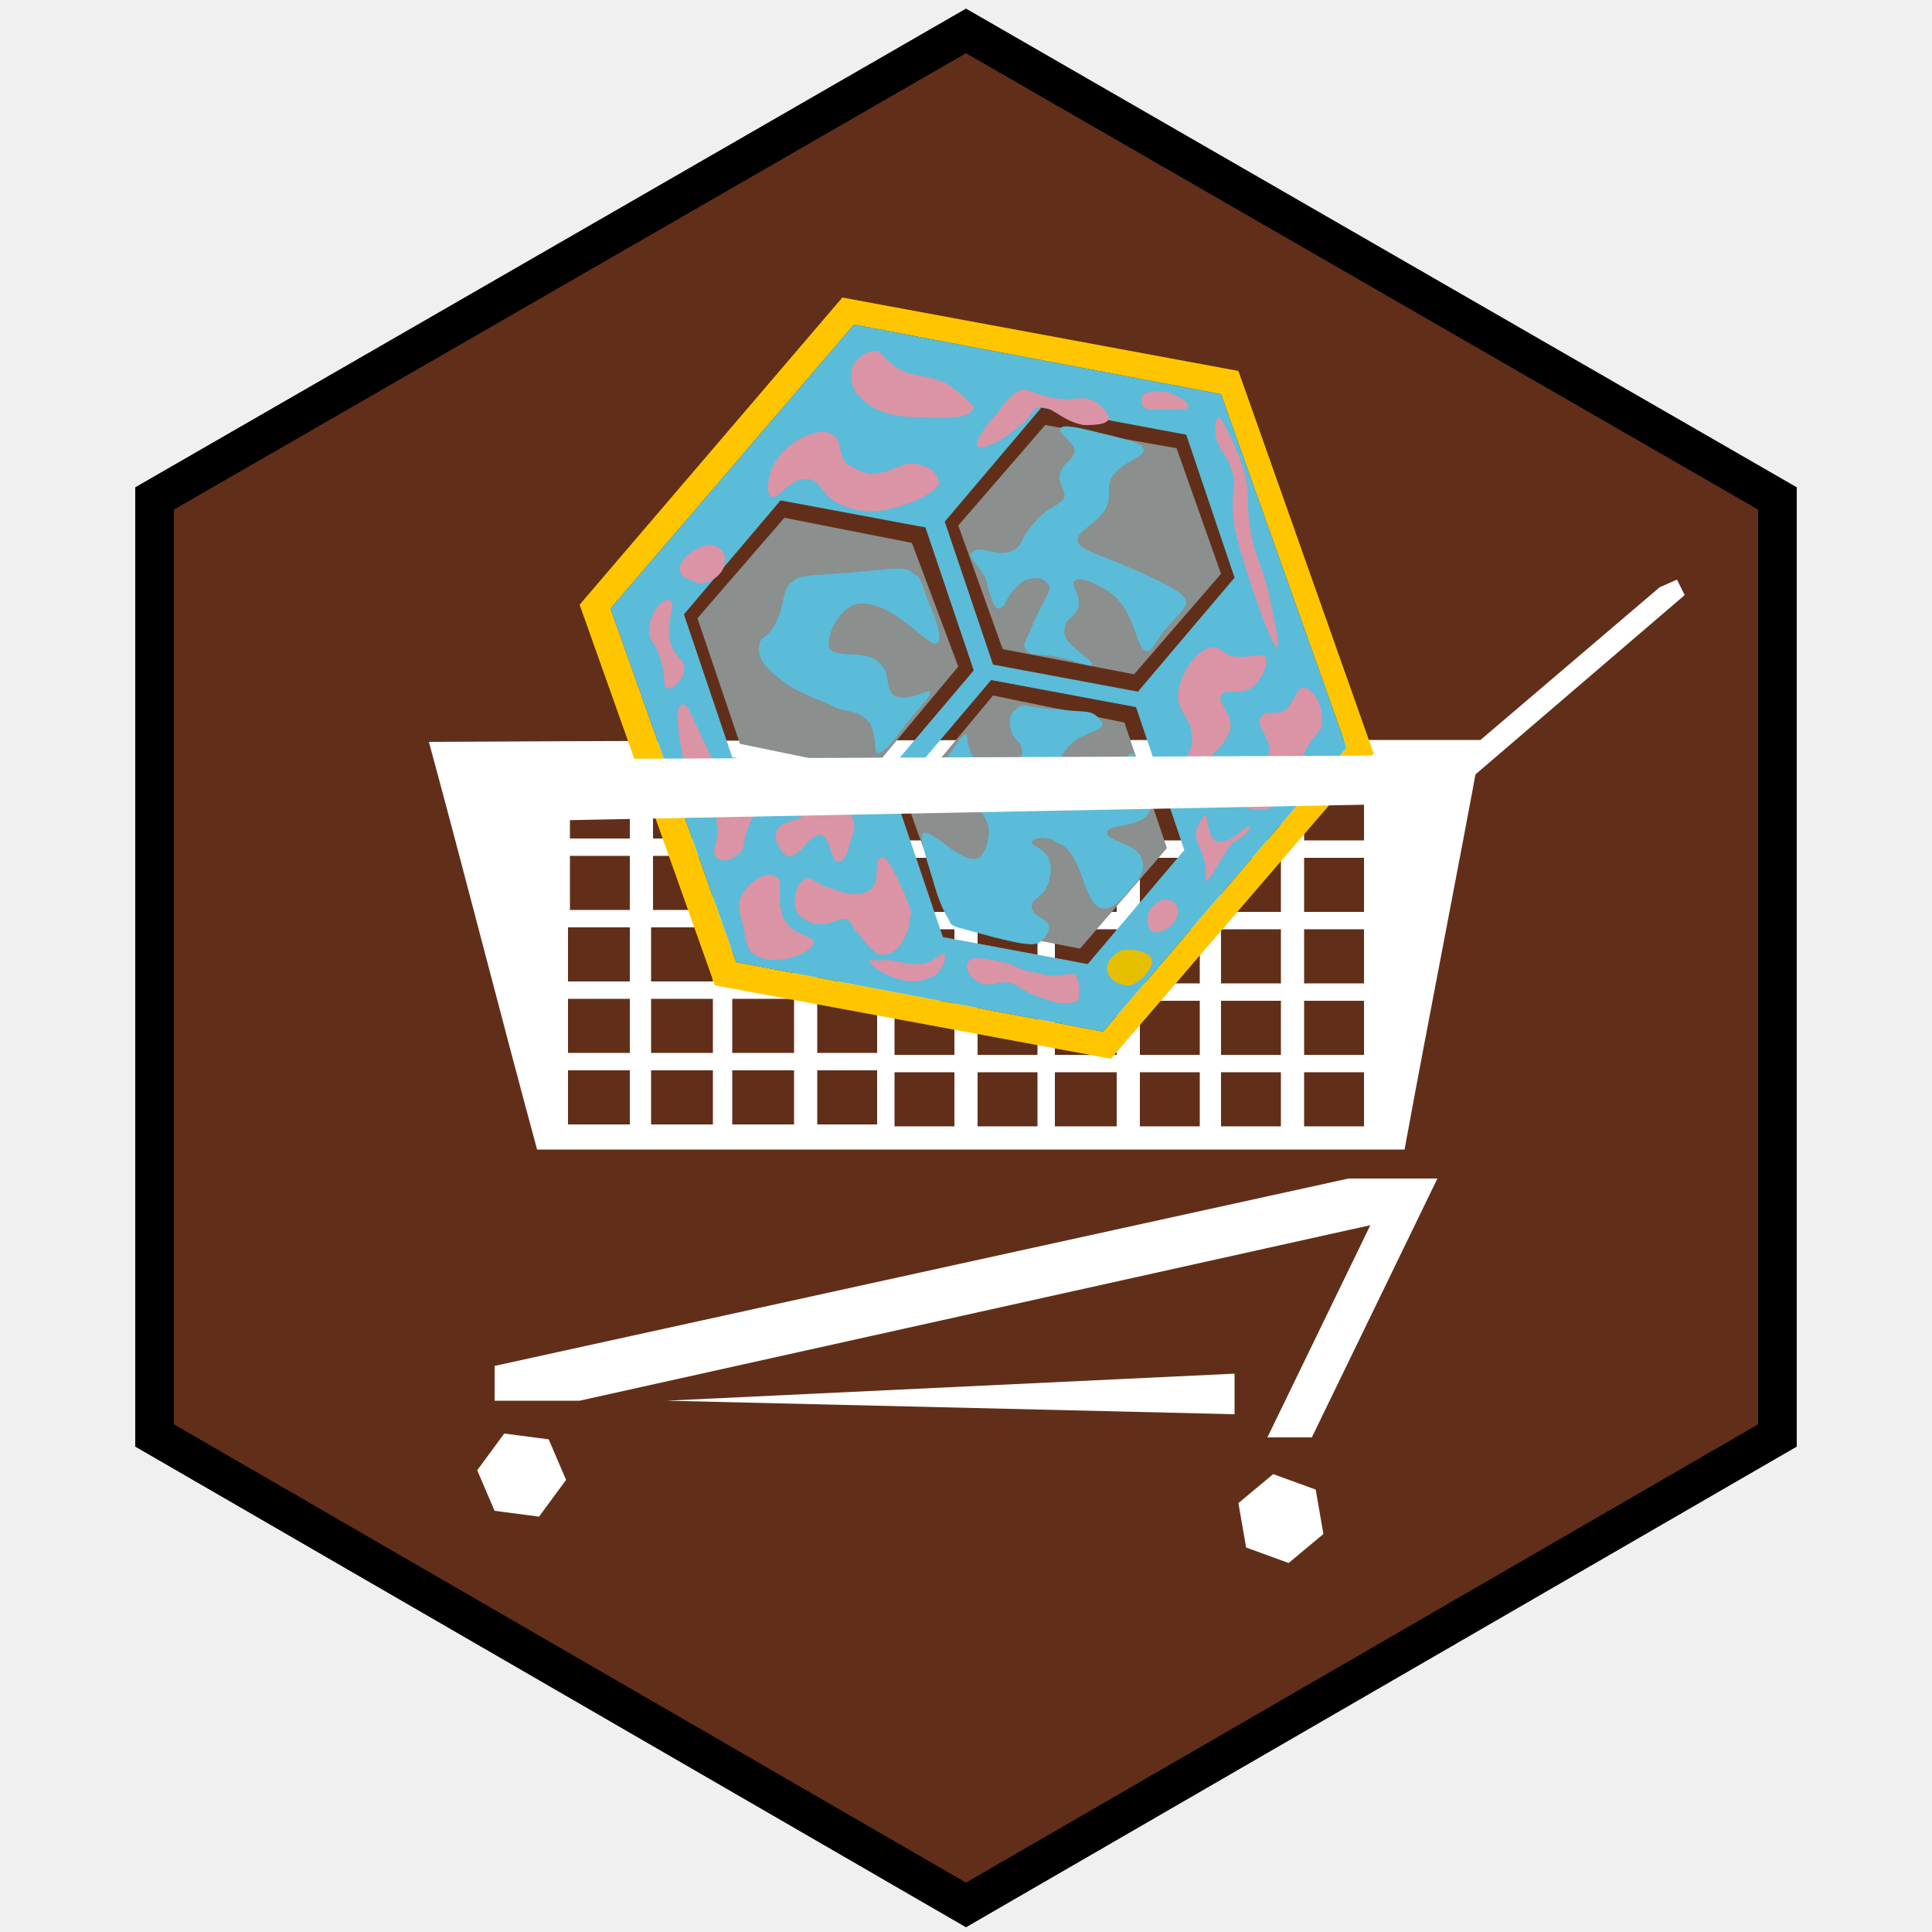
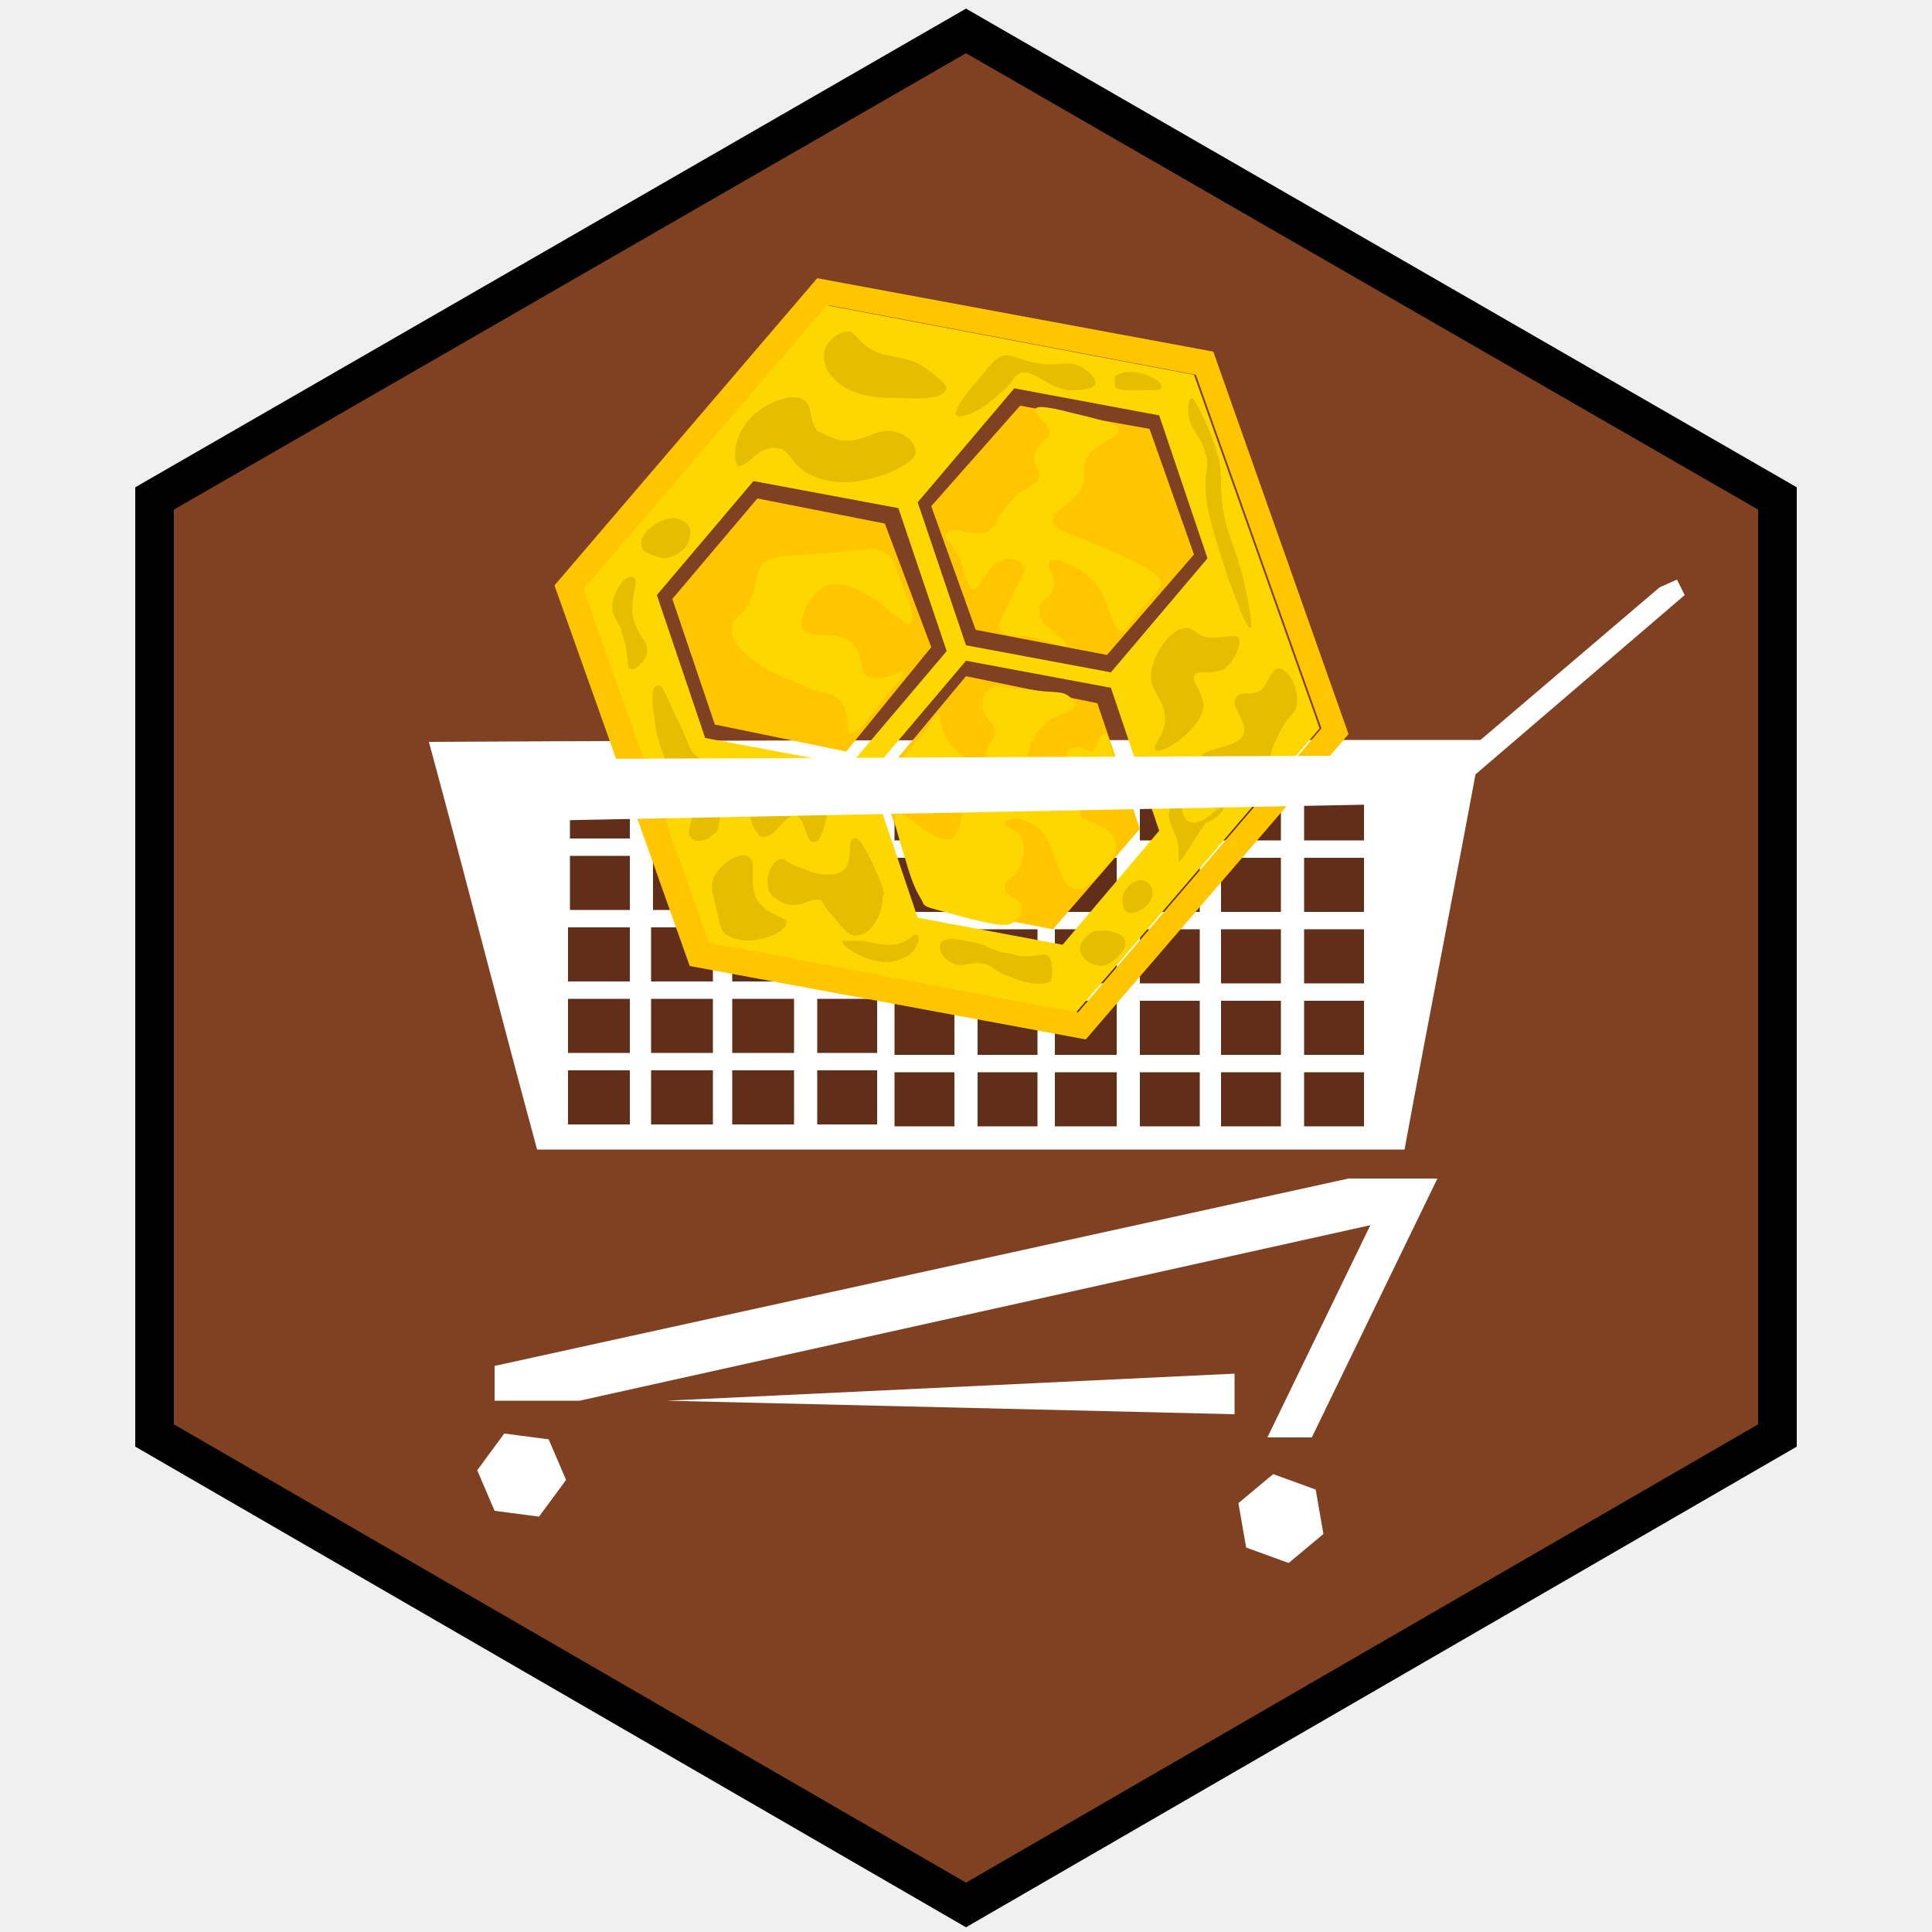
<svg xmlns="http://www.w3.org/2000/svg" version="1.1" id="Ebene_1" x="0px" y="0px" viewBox="0 0 100 100" style="enable-background:new 0 0 100 100;" xml:space="preserve">
  <style type="text/css">
- 	.st0{fill:#612F19;stroke:#000000;stroke-width:2;stroke-miterlimit:10;}
+ 	.st0{fill:#804122;stroke:#000000;stroke-width:2;stroke-miterlimit:10;}
	.st1{fill:#FFFFFF;}
	.st2{fill:#612F19;}
	.st3{fill:#FFC600;}
- 	.st4{fill:#5ABCD8;}
- 	.st5{fill:#DB93A6;}
- 	.st6{fill:#E6BE00;}
- 	.st7{fill:#8B8F8E;}
+ 	.st4{fill:#FFD700;}
+ 	.st5{fill:#E6BE00;}
</style>
  <g id="Ebene_2_00000093860788734264317370000010671531211922489223_">
</g>
  <g id="Ebene_1_00000017510764199299988230000010460311392665681541_">
    <polygon class="st0" points="8,25.8 50,1.6 92,25.8 92,74.3 50,98.6 8,74.3  " />
  </g>
  <path class="st1" d="M22.2,38.4c1.9,7,3.7,14.1,5.6,21.1c15,0,29.9,0,44.9,0c1.3-7.1,2.7-14.1,4-21.2C58.5,38.3,40.3,38.3,22.2,38.4  z" />
  <polyline class="st2" points="29.5,40.6 29.5,43.4 32.6,43.4 32.6,40.6 " />
  <polyline class="st2" points="33.8,40.6 33.8,43.4 36.9,43.4 36.9,40.6 " />
  <polyline class="st2" points="29.5,44.3 29.5,47.1 32.6,47.1 32.6,44.3 " />
  <polyline class="st2" points="33.8,44.3 33.8,47.1 36.9,47.1 36.9,44.3 " />
  <polyline class="st2" points="29.4,48 29.4,50.8 32.6,50.8 32.6,48 " />
  <polyline class="st2" points="33.7,48 33.7,50.8 36.9,50.8 36.9,48 " />
  <polyline class="st2" points="29.4,51.7 29.4,54.5 32.6,54.5 32.6,51.7 " />
  <polyline class="st2" points="33.7,51.7 33.7,54.5 36.9,54.5 36.9,51.7 " />
  <polyline class="st2" points="29.4,55.4 29.4,58.2 32.6,58.2 32.6,55.4 " />
  <polyline class="st2" points="33.7,55.4 33.7,58.2 36.9,58.2 36.9,55.4 " />
  <polyline class="st2" points="38,40.6 38,43.4 41.1,43.4 41.1,40.6 " />
  <polyline class="st2" points="42.3,40.6 42.3,43.4 45.4,43.4 45.4,40.6 " />
  <polyline class="st2" points="38,44.3 38,47.1 41.1,47.1 41.1,44.3 " />
  <polyline class="st2" points="42.3,44.3 42.3,47.1 45.4,47.1 45.4,44.3 " />
  <polyline class="st2" points="37.9,48 37.9,50.8 41.1,50.8 41.1,48 " />
  <polyline class="st2" points="42.3,48 42.3,50.8 45.4,50.8 45.4,48 " />
  <polyline class="st2" points="37.9,51.7 37.9,54.5 41.1,54.5 41.1,51.7 " />
  <polyline class="st2" points="42.3,51.7 42.3,54.5 45.4,54.5 45.4,51.7 " />
  <polyline class="st2" points="37.9,55.4 37.9,58.2 41.1,58.2 41.1,55.4 " />
  <polyline class="st2" points="42.3,55.4 42.3,58.2 45.4,58.2 45.4,55.4 " />
  <polyline class="st2" points="46.3,40.7 46.3,43.5 49.4,43.5 49.4,40.7 " />
  <polyline class="st2" points="50.6,40.7 50.6,43.5 53.7,43.5 53.7,40.7 " />
  <polyline class="st2" points="46.3,44.4 46.3,47.2 49.4,47.2 49.4,44.4 " />
  <polyline class="st2" points="50.6,44.4 50.6,47.2 53.7,47.2 53.7,44.4 " />
  <polyline class="st2" points="46.3,48.1 46.3,50.9 49.4,50.9 49.4,48.1 " />
  <polyline class="st2" points="50.6,48.1 50.6,50.9 53.7,50.9 53.7,48.1 " />
  <polyline class="st2" points="46.3,51.8 46.3,54.6 49.4,54.6 49.4,51.8 " />
  <polyline class="st2" points="50.6,51.8 50.6,54.6 53.7,54.6 53.7,51.8 " />
  <polyline class="st2" points="46.3,55.5 46.3,58.3 49.4,58.3 49.4,55.5 " />
  <polyline class="st2" points="50.6,55.5 50.6,58.3 53.7,58.3 53.7,55.5 " />
  <polyline class="st2" points="54.7,40.7 54.7,43.5 57.8,43.5 57.8,40.7 " />
  <polyline class="st2" points="59,40.7 59,43.5 62.1,43.5 62.1,40.7 " />
  <polyline class="st2" points="54.7,44.4 54.7,47.2 57.8,47.2 57.8,44.4 " />
  <polyline class="st2" points="59,44.4 59,47.2 62.1,47.2 62.1,44.4 " />
  <polyline class="st2" points="54.6,48.1 54.6,50.9 57.8,50.9 57.8,48.1 " />
  <polyline class="st2" points="59,48.1 59,50.9 62.1,50.9 62.1,48.1 " />
  <polyline class="st2" points="54.6,51.8 54.6,54.6 57.8,54.6 57.8,51.8 " />
  <polyline class="st2" points="59,51.8 59,54.6 62.1,54.6 62.1,51.8 " />
  <polyline class="st2" points="54.6,55.5 54.6,58.3 57.8,58.3 57.8,55.5 " />
  <polyline class="st2" points="59,55.5 59,58.3 62.1,58.3 62.1,55.5 " />
  <polyline class="st2" points="63.2,40.7 63.2,43.5 66.3,43.5 66.3,40.7 " />
  <polyline class="st2" points="67.5,40.7 67.5,43.5 70.6,43.5 70.6,40.7 " />
  <polyline class="st2" points="63.2,44.4 63.2,47.2 66.3,47.2 66.3,44.4 " />
  <polyline class="st2" points="67.5,44.4 67.5,47.2 70.6,47.2 70.6,44.4 " />
  <polyline class="st2" points="63.2,48.1 63.2,50.9 66.3,50.9 66.3,48.1 " />
  <polyline class="st2" points="67.5,48.1 67.5,50.9 70.6,50.9 70.6,48.1 " />
  <polyline class="st2" points="63.2,51.8 63.2,54.6 66.3,54.6 66.3,51.8 " />
  <polyline class="st2" points="67.5,51.8 67.5,54.6 70.6,54.6 70.6,51.8 " />
  <polyline class="st2" points="63.2,55.5 63.2,58.3 66.3,58.3 66.3,55.5 " />
  <polyline class="st2" points="67.5,55.5 67.5,58.3 70.6,58.3 70.6,55.5 " />
  <g>
    <g id="Ebene_1_00000140009915772017522300000016664586206789009556_">
-       <path class="st3" d="M71.1,39l-7-19.8l-20.5-3.8L30,31.3L37,51l20.5,3.8L71.1,39z M57.1,53.4l-19-3.6l-6.5-18.3l12.6-14.7l19,3.6    l6.5,18.3L57.1,53.4z" />
-       <path class="st4" d="M44.2,16.8L31.6,31.5l6.5,18.3l19,3.6l12.6-14.7l-6.5-18.3L44.2,16.8z M45.4,40.6l-7.5-1.4l-2.5-7.4l5-5.9    l7.5,1.4l2.5,7.4L45.4,40.6z M61.3,44l-5,5.9l-7.5-1.4l-2.5-7.4l5-5.9l7.5,1.4L61.3,44z M58.9,35.8l-7.5-1.4L48.9,27l5-5.9    l7.5,1.4l2.5,7.4L58.9,35.8z" />
+       <path class="st3" d="M69.8,38l-7-19.8l-20.5-3.8L28.7,30.3l7,19.7l20.5,3.8L69.8,38z M55.8,52.4l-19-3.6l-6.5-18.3l12.6-14.7    l19,3.6l6.5,18.3L55.8,52.4z" />
+       <path class="st4" d="M42.8,15.8L30.2,30.5l6.5,18.3l19,3.6l12.6-14.7l-6.5-18.3L42.8,15.8z M44,39.6l-7.5-1.4L34,30.8l5-5.9    l7.5,1.4l2.5,7.4L44,39.6z M60,43l-5,5.9l-7.5-1.4L45,40.1l5-5.9l7.5,1.4L60,43z M57.5,34.8L50,33.4L47.5,26l5-5.9l7.5,1.4    l2.5,7.4L57.5,34.8z" />
    </g>
-     <path class="st5" d="M48.9,19.8c-1.1-0.5-2-0.2-2.9-1.1c-0.2-0.2-0.4-0.4-0.5-0.5c-0.5-0.2-1.3,0.4-1.4,0.9   c-0.2,0.7,0.2,1.3,0.4,1.4c0.7,0.9,2,1.1,3.2,1.1c0.7,0,2.5,0.2,2.7-0.5C50.3,20.9,49.6,20.2,48.9,19.8z" />
-     <path class="st5" d="M47.7,24.1c-1-0.4-1.5,0.5-2.7,0.4c-0.2,0-0.7-0.2-1.2-0.5c-0.5-0.7-0.2-1.2-0.7-1.5c-0.7-0.5-2.7,0.4-3.2,1.9   c-0.2,0.5-0.2,1.2,0,1.3c0.4,0.2,1-1,1.9-0.9c0.7,0,0.7,0.9,1.7,1.3c1,0.5,2.1,0.4,2.7,0.2c1-0.2,2.4-0.9,2.4-1.3   C48.5,24.2,47.7,24.1,47.7,24.1z" />
-     <path class="st5" d="M65.6,30.4c-0.4-1.4-0.7-1.8-0.9-3.1c-0.2-1.3,0-1.3-0.2-2.5c-0.4-1.6-1.3-3.2-1.4-3.2c-0.2,0-0.2,0.5-0.2,0.9   c0.2,0.9,0.7,1.1,0.9,2c0.2,0.5,0,0.7,0,1.6c0,0.5,0,1.1,0.5,2.7c0.5,1.8,1.6,4.8,1.8,4.7C66.3,33.6,65.9,31.8,65.6,30.4z" />
-     <path class="st5" d="M63.2,36c0.2-0.4,0.9,0,1.6-0.4c0.5-0.4,0.9-1.3,0.7-1.6c-0.2-0.2-0.5,0-1.3,0c-0.9,0-0.9-0.5-1.4-0.5   c-0.7,0-1.6,1.1-1.8,2.2c-0.2,1.1,0.7,1.4,0.7,2.5c0,0.9-0.7,1.4-0.5,1.6c0.2,0.4,2.5-1.1,2.5-2.3C63.6,36.7,63,36.3,63.2,36z" />
-     <path class="st5" d="M67.5,39c0.4-0.9,0.7-0.9,0.9-1.4c0.2-0.9-0.4-2-0.9-2c-0.4,0-0.4,0.5-0.9,1.1c-0.5,0.4-1.1,0-1.3,0.4   c-0.4,0.4,0.5,1.1,0.4,1.8c-0.2,0.9-2.2,0.7-2.3,1.4c-0.2,0.5,0.7,1.6,1.6,1.6c1.1,0.2,1.8-1.1,2-1.3C67.2,40.1,67,39.9,67.5,39z" />
-     <path class="st5" d="M43.8,41.9c0,0-0.2-0.2-0.7-0.4c-1.4-0.5-1.6-0.5-1.8-0.4c-0.4,0.2-0.7,0.5-0.5,0.7c0,0.4,0.7,0.4,0.7,0.5   s-1.1,0.2-1.3,0.7c-0.2,0.4,0.2,1.1,0.5,1.3c0.7,0.2,1.1-1.1,1.8-1.1c0.5,0.2,0.5,1.4,0.9,1.4s0.5-0.7,0.7-1.3   C44.2,43.1,44.4,42.4,43.8,41.9z" />
-     <path class="st5" d="M46.7,46c-0.5-1.1-0.9-1.8-1.1-1.6c-0.4,0,0,1.1-0.5,1.6s-1.6,0.2-2,0c-0.9-0.2-1.1-0.7-1.4-0.5   c-0.5,0.2-0.7,1.1-0.5,1.6s0.9,0.7,0.9,0.7c0.9,0.2,1.3-0.4,1.8-0.2c0.2,0.2,0.2,0.4,0.5,0.7s0.9,1.3,1.4,1.1c0.7,0,1.3-1.1,1.3-2   C47.2,47.3,47.2,47.1,46.7,46z" />
-     <path class="st5" d="M39.5,41.4c0.5-0.7,0.7-0.7,0.7-0.9c-0.2-0.4-1.8,0.5-2.9-0.4c-0.4-0.4-0.2-0.4-1.1-2.2   c-0.5-1.1-0.7-1.6-0.9-1.4c-0.4,0-0.2,1.4,0,2.5c0.2,0.7,0.4,1.4,0.9,2.3c0.5,0.7,0.9,0.7,0.9,1.3c0.2,0.9-0.4,1.4,0,1.8   c0.2,0.2,0.7,0.2,1.1-0.2c0.4-0.2,0.2-0.5,0.5-1.3C38.8,42.6,39,42.1,39.5,41.4z" />
-     <path class="st5" d="M37.1,28.3c-0.7-0.4-2.1,0.7-1.9,1.2c0,0.4,0.5,0.5,1,0.7c0.5,0,1.2-0.4,1.3-1C37.6,28.8,37.5,28.5,37.1,28.3z   " />
-     <path class="st5" d="M34.9,33.7c-0.7-1.2,0.2-2.4-0.2-2.6c-0.2-0.2-0.7,0.2-0.9,0.7c-0.2,0.4-0.2,0.7-0.2,0.9   c0,0.5,0.4,0.7,0.5,1.2c0.4,1,0.2,1.7,0.4,1.7c0.2,0.2,0.9-0.4,0.9-0.9C35.5,34.3,35.3,34.3,34.9,33.7z" />
-     <path class="st5" d="M55.7,50.5c-0.2-0.2-0.5,0-1.3,0c-0.4,0-0.7-0.2-1.1-0.2c-0.7-0.2-0.9-0.4-1.4-0.5s-1.6-0.4-1.8,0   s0.2,0.9,0.7,1.1c0.5,0.2,0.9-0.2,1.6,0c0.5,0.2,0.5,0.4,1.4,0.7c0.4,0.2,1.4,0.5,2,0.2C55.9,51.4,55.9,50.9,55.7,50.5z" />
-     <path class="st5" d="M60.5,46.6c-0.4-0.2-1.1,0.4-1.1,0.9c0,0.2,0,0.5,0.2,0.7c0.4,0.2,1.1-0.2,1.3-0.7   C61.1,47.1,60.9,46.6,60.5,46.6z" />
-     <path class="st6" d="M59.6,49.6c-0.2-0.4-1.1-0.5-1.6-0.4c0,0-0.7,0.4-0.7,0.9s0.5,0.9,1.1,0.9C58.9,51,59.8,50.1,59.6,49.6z" />
-     <path class="st5" d="M64.7,42.8c-0.2-0.2-1.1,1.1-1.8,0.7c-0.4-0.2-0.4-1.3-0.5-1.3s-0.4,0.4-0.5,0.9c0,0.7,0.4,0.9,0.5,1.8   c0,0.5,0,0.7,0,0.7c0.2,0,0.5-0.7,1.4-2C64.5,43.3,64.8,42.8,64.7,42.8z" />
-     <path class="st5" d="M56.7,20.8c-0.7-0.4-1,0-2.2-0.2c-1-0.2-1.2-0.5-1.7-0.4c-0.4,0.2-0.7,0.5-1.2,1.2c-0.5,0.5-1.2,1.5-1,1.7   s1.2-0.2,2.1-1c0.7-0.5,0.7-0.9,1-1c0.7-0.2,1.2,0.7,2.4,0.9c0.5,0,1.3,0,1.3-0.4C57.3,21.3,57,21,56.7,20.8z" />
-     <path class="st5" d="M60.4,20.3c0,0-0.9-0.2-1.3,0.2c0,0.2,0,0.4,0,0.5c0.2,0.2,0.4,0.2,1.1,0.2c1.3,0,1.3,0,1.3-0.2   C61.6,20.9,61.1,20.5,60.4,20.3z" />
-     <path class="st5" d="M40.6,47.6c-0.5-0.9,0-2-0.4-2.2c-0.4-0.4-1.4,0.2-1.8,0.9c-0.2,0.4-0.2,0.7,0,1.4s0.2,1.3,0.5,1.6   c1.1,0.9,3.2,0,3.2-0.5C42.2,48.4,41.1,48.5,40.6,47.6z" />
-     <path class="st5" d="M48.9,49.4c-0.2-0.2-0.5,0.5-1.4,0.5c-0.4,0-0.5,0-1.4-0.2c-0.7,0-1.1,0-1.1,0c-0.2,0.2,1.8,1.6,3.1,0.9   C48.7,50.5,49,49.6,48.9,49.4z" />
-     <polygon class="st7" points="58.7,34.9 63.2,29.7 60.9,23.2 54.1,22 49.6,27.2 51.9,33.6  " />
-     <polygon class="st7" points="45.1,39.9 49.6,34.5 47.2,28.1 40.6,26.8 36.1,32 38.3,38.5  " />
-     <polygon class="st7" points="55.9,49.1 60.4,43.9 58.2,37.4 51.4,36 46.9,41.4 49.2,47.8  " />
-     <path class="st4" d="M50.3,28.6c0.4-0.5,1.4,0.4,2.3-0.2c0.4-0.4,0.2-0.5,0.9-1.3c0.7-0.9,1.4-0.9,1.6-1.4c0-0.5-0.4-0.7-0.2-1.3   c0.2-0.5,0.5-0.5,0.7-0.9c0.2-0.5-0.9-1.1-0.7-1.3c0-0.2,0.5-0.2,2,0.2c2.2,0.5,2.3,0.7,2.3,0.9c0,0.5-1.8,0.7-1.8,2   c0,0.2,0,0.2,0,0.5c-0.2,1.3-1.8,1.6-1.6,2.2c0,0.5,1.3,0.7,3.6,1.8c1.6,0.7,2,1.1,2,1.4c0,0.2-0.2,0.4-1.1,1.4   c-0.7,0.9-0.7,1.1-0.9,1.1c-0.7,0-0.5-2.2-2.2-3.2c-0.7-0.4-1.4-0.7-1.6-0.4c-0.2,0.2,0.4,0.7,0.2,1.4c-0.2,0.5-0.7,0.5-0.7,1.1   c-0.2,0.7,1.6,1.6,1.4,1.8c0,0.2-0.7-0.2-1.8-0.4c-0.9-0.2-1.4,0-1.6-0.4c-0.2-0.2,0-0.5,0.2-0.9c0.7-1.8,1.3-2.2,0.9-2.5   c-0.2-0.4-1.1-0.4-1.6,0.2c-0.4,0.4-0.5,0.7-0.5,0.7c-0.2,0.4-0.4,0.4-0.4,0.4c-0.2,0-0.4-0.4-0.7-1.6   C50.3,28.8,50.1,28.8,50.3,28.6z" />
-     <path class="st4" d="M44.2,31.3c-0.9,0.4-1.4,1.6-1.3,2.2c0.4,0.7,2,0,2.7,0.9c0.5,0.5,0.2,1.3,0.7,1.6c0.7,0.4,1.8-0.4,1.8-0.2   c0.2,0.2-0.5,0.7-1.6,2.2c-0.5,0.7-0.9,1-1.1,1c-0.2-0.2,0-0.9-0.4-1.6c-0.4-0.4-0.5-0.5-1.6-0.7c-0.7-0.4-1.8-0.7-2.7-1.3   c-0.5-0.4-1.6-1.1-1.4-2c0-0.4,0.4-0.4,0.7-0.9c0.7-1.1,0.4-1.8,0.9-2.3c0.4-0.4,0.7-0.4,2.3-0.5c2.9-0.2,3.6-0.5,4.1,0   c0.4,0.2,0.4,0.5,0.7,1.3c0.2,0.5,0.9,2,0.5,2.3S46,30.8,44.2,31.3z" />
-     <path class="st4" d="M52.6,36.7c-0.4,0.2-0.4,0.9-0.2,1.3c0.2,0.4,0.5,0.4,0.5,0.9c0,0.4-0.2,0.4-0.4,0.9s0,0.7-0.2,0.7   c-0.2,0.2-1.3-0.4-1.8-1.1C50,38.7,50.1,38,50,38c-0.2,0-0.4,0.4-0.9,1.1c-0.5,0.5-0.7,0.7-0.9,1.1c-0.2,0.4-0.2,0.9,0,1.3   c0.4,0.4,0.9-0.4,1.6-0.2c0.5,0.2,1.1,0.7,1.3,1.3c0.2,0.5,0,1.4-0.4,1.8c-0.9,0.4-2.3-1.4-2.9-1.3c-0.2,0.2,0,0.9,0.5,2.5   c0.5,1.8,0.9,2,0.9,2.2c0.2,0.2,0.4,0.2,2.2,0.7c1.6,0.4,2.2,0.5,2.5,0.2c0.2-0.2,0.4-0.4,0.4-0.7c0-0.5-0.9-0.5-0.9-1.1   c0-0.4,0.7-0.5,0.9-1.3c0-0.2,0.2-0.5,0-1.1s-0.9-0.7-0.9-0.9s0.7-0.4,1.3,0c1.4,0.5,1.3,3.1,2.3,3.4c0.7,0.2,1.4-0.9,1.6-1.1   c0.4-0.4,0.7-0.9,0.5-1.4c-0.2-0.9-1.8-0.9-1.8-1.4s1.8-0.2,2.2-1.1c0.2-0.2,0-0.7-0.4-1.6C58.7,39,58.7,39,58.6,39   c-0.4,0-0.4,0.9-0.7,0.9s-0.5-0.4-0.9-0.2c-0.4,0-0.4,0.4-0.5,0.7c-0.5,0.5-1.6,0.5-1.8,0.2c-0.4-0.5,0.4-2.2,1.4-2.5   c0.2-0.2,0.7-0.2,0.9-0.5c0.2-0.2-0.2-0.5-0.2-0.5c-0.4-0.4-0.9-0.2-2-0.4C53.3,36.7,53,36.3,52.6,36.7z" />
+     <path class="st5" d="M47.5,18.8c-1.1-0.5-2-0.2-2.9-1.1c-0.2-0.2-0.4-0.4-0.5-0.5c-0.5-0.2-1.3,0.4-1.4,0.9   c-0.2,0.7,0.2,1.3,0.4,1.4c0.7,0.9,2,1.1,3.2,1.1c0.7,0,2.5,0.2,2.7-0.5C49,19.9,48.2,19.2,47.5,18.8z" />
+     <path class="st5" d="M46.5,22.4c-1.1-0.4-1.6,0.5-2.9,0.4c-0.2,0-0.7-0.2-1.3-0.5c-0.5-0.7-0.2-1.3-0.7-1.6c-0.7-0.5-2.9,0.4-3.4,2   c-0.2,0.5-0.2,1.3,0,1.4c0.4,0.2,1.1-1.1,2-0.9c0.7,0,0.7,0.9,1.8,1.4s2.2,0.4,2.9,0.2c1.1-0.2,2.5-0.9,2.5-1.4   C47.3,22.6,46.5,22.4,46.5,22.4z" />
+     <path class="st5" d="M64.2,29.4c-0.4-1.4-0.7-1.8-0.9-3.1c-0.2-1.3,0-1.3-0.2-2.5c-0.4-1.6-1.3-3.2-1.4-3.2c-0.2,0-0.2,0.5-0.2,0.9   c0.2,0.9,0.7,1.1,0.9,2c0.2,0.5,0,0.7,0,1.6c0,0.5,0,1.1,0.5,2.7c0.5,1.8,1.6,4.8,1.8,4.7C64.9,32.6,64.6,30.8,64.2,29.4z" />
+     <path class="st5" d="M61.8,35c0.2-0.4,0.9,0,1.6-0.4c0.5-0.4,0.9-1.3,0.7-1.6c-0.2-0.2-0.5,0-1.3,0c-0.9,0-0.9-0.5-1.4-0.5   c-0.7,0-1.6,1.1-1.8,2.2c-0.2,1.1,0.7,1.4,0.7,2.5c0,0.9-0.7,1.4-0.5,1.6c0.2,0.4,2.5-1.1,2.5-2.3C62.2,35.7,61.7,35.3,61.8,35z" />
+     <path class="st5" d="M66.2,38c0.4-0.9,0.7-0.9,0.9-1.4c0.2-0.9-0.4-2-0.9-2c-0.4,0-0.4,0.5-0.9,1.1c-0.5,0.4-1.1,0-1.3,0.4   c-0.4,0.4,0.5,1.1,0.4,1.8c-0.2,0.9-2.2,0.7-2.3,1.4c-0.2,0.5,0.7,1.6,1.6,1.6c1.1,0.2,1.8-1.1,2-1.3C65.8,39.1,65.7,38.9,66.2,38z   " />
+     <path class="st5" d="M42.5,40.9c0,0-0.2-0.2-0.7-0.4C40.3,40,40.2,40,40,40.1c-0.4,0.2-0.7,0.5-0.5,0.7c0,0.4,0.7,0.4,0.7,0.5   s-1.1,0.2-1.3,0.7c-0.2,0.4,0.2,1.1,0.5,1.3c0.7,0.2,1.1-1.1,1.8-1.1c0.5,0.2,0.5,1.4,0.9,1.4s0.5-0.7,0.7-1.3   C42.8,42.1,43,41.4,42.5,40.9z" />
+     <path class="st5" d="M45.3,45c-0.5-1.1-0.9-1.8-1.1-1.6c-0.4,0,0,1.1-0.5,1.6s-1.6,0.2-2,0c-0.9-0.2-1.1-0.7-1.4-0.5   c-0.5,0.2-0.7,1.1-0.5,1.6s0.9,0.7,0.9,0.7c0.9,0.2,1.3-0.4,1.8-0.2c0.2,0.2,0.2,0.4,0.5,0.7s0.9,1.3,1.4,1.1c0.7,0,1.3-1.1,1.3-2   C45.8,46.3,45.8,46.1,45.3,45z" />
+     <path class="st5" d="M38.2,40.4c0.5-0.7,0.7-0.7,0.7-0.9c-0.2-0.4-1.8,0.5-2.9-0.4c-0.4-0.4-0.2-0.4-1.1-2.2   c-0.5-1.1-0.7-1.6-0.9-1.4c-0.4,0-0.2,1.4,0,2.5c0.2,0.7,0.4,1.4,0.9,2.3c0.5,0.7,0.9,0.7,0.9,1.3c0.2,0.9-0.4,1.4,0,1.8   c0.2,0.2,0.7,0.2,1.1-0.2c0.4-0.2,0.2-0.5,0.5-1.3C37.5,41.6,37.7,41.1,38.2,40.4z" />
+     <path class="st5" d="M35.2,26.9c-0.7-0.4-2.2,0.7-2,1.3c0,0.4,0.5,0.5,1.1,0.7c0.5,0,1.3-0.4,1.4-1.1   C35.8,27.4,35.7,27.1,35.2,26.9z" />
+     <path class="st5" d="M33,32.6c-0.7-1.3,0.2-2.5-0.2-2.7c-0.2-0.2-0.7,0.2-0.9,0.7c-0.2,0.4-0.2,0.7-0.2,0.9c0,0.5,0.4,0.7,0.5,1.3   c0.4,1.1,0.2,1.8,0.4,1.8c0.2,0.2,0.9-0.4,0.9-0.9C33.5,33.2,33.3,33.2,33,32.6z" />
+     <path class="st5" d="M54.3,49.5c-0.2-0.2-0.5,0-1.3,0c-0.4,0-0.7-0.2-1.1-0.2c-0.7-0.2-0.9-0.4-1.4-0.5s-1.6-0.4-1.8,0   s0.2,0.9,0.7,1.1c0.5,0.2,0.9-0.2,1.6,0c0.5,0.2,0.5,0.4,1.4,0.7c0.4,0.2,1.4,0.5,2,0.2C54.5,50.4,54.5,49.9,54.3,49.5z" />
+     <path class="st5" d="M59.2,45.6c-0.4-0.2-1.1,0.4-1.1,0.9c0,0.2,0,0.5,0.2,0.7c0.4,0.2,1.1-0.2,1.3-0.7   C59.8,46.1,59.5,45.6,59.2,45.6z" />
+     <path class="st5" d="M58.2,48.6c-0.2-0.4-1.1-0.5-1.6-0.4c0,0-0.7,0.4-0.7,0.9S56.5,50,57,50C57.5,50,58.5,49.1,58.2,48.6z" />
+     <path class="st5" d="M63.3,41.8c-0.2-0.2-1.1,1.1-1.8,0.7c-0.4-0.2-0.4-1.3-0.5-1.3s-0.4,0.4-0.5,0.9c0,0.7,0.4,0.9,0.5,1.8   c0,0.5,0,0.7,0,0.7c0.2,0,0.5-0.7,1.4-2C63.2,42.3,63.4,41.8,63.3,41.8z" />
+     <path class="st5" d="M56,19c-0.7-0.4-1.1,0-2.3-0.2c-1.1-0.2-1.3-0.5-1.8-0.4c-0.4,0.2-0.7,0.5-1.3,1.3c-0.5,0.5-1.3,1.6-1.1,1.8   c0.2,0.2,1.3-0.2,2.2-1.1c0.7-0.5,0.7-0.9,1.1-1.1c0.7-0.2,1.3,0.7,2.5,0.9c0.5,0,1.4,0,1.4-0.4C56.7,19.5,56.3,19.2,56,19z" />
+     <path class="st5" d="M59,19.3c0,0-0.9-0.2-1.3,0.2c0,0.2,0,0.4,0,0.5c0.2,0.2,0.4,0.2,1.1,0.2c1.3,0,1.3,0,1.3-0.2   C60.2,19.9,59.8,19.5,59,19.3z" />
+     <path class="st5" d="M39.2,46.6c-0.5-0.9,0-2-0.4-2.2c-0.4-0.4-1.4,0.2-1.8,0.9c-0.2,0.4-0.2,0.7,0,1.4s0.2,1.3,0.5,1.6   c1.1,0.9,3.2,0,3.2-0.5C40.8,47.4,39.8,47.5,39.2,46.6z" />
+     <path class="st5" d="M47.5,48.4c-0.2-0.2-0.5,0.5-1.4,0.5c-0.4,0-0.5,0-1.4-0.2c-0.7,0-1.1,0-1.1,0c-0.2,0.2,1.8,1.6,3.1,0.9   C47.3,49.5,47.7,48.6,47.5,48.4z" />
+     <polygon class="st3" points="57.3,33.9 61.8,28.7 59.5,22.2 52.8,21 48.2,26.2 50.5,32.6  " />
+     <polygon class="st3" points="43.8,38.9 48.2,33.5 45.8,27.1 39.2,25.8 34.8,31 37,37.5  " />
+     <polygon class="st3" points="54.5,48.1 59,42.9 56.8,36.4 50,35 45.5,40.4 47.8,46.8  " />
+     <path class="st4" d="M49,27.6c0.4-0.5,1.4,0.4,2.3-0.2c0.4-0.4,0.2-0.5,0.9-1.3c0.7-0.9,1.4-0.9,1.6-1.4c0-0.5-0.4-0.7-0.2-1.3   c0.2-0.5,0.5-0.5,0.7-0.9c0.2-0.5-0.9-1.1-0.7-1.3c0-0.2,0.5-0.2,2,0.2c2.2,0.5,2.3,0.7,2.3,0.9c0,0.5-1.8,0.7-1.8,2   c0,0.2,0,0.2,0,0.5c-0.2,1.3-1.8,1.6-1.6,2.2c0,0.5,1.3,0.7,3.6,1.8c1.6,0.7,2,1.1,2,1.4c0,0.2-0.2,0.4-1.1,1.4   c-0.7,0.9-0.7,1.1-0.9,1.1c-0.7,0-0.5-2.2-2.2-3.2c-0.7-0.4-1.4-0.7-1.6-0.4c-0.2,0.2,0.4,0.7,0.2,1.4c-0.2,0.5-0.7,0.5-0.7,1.1   c-0.2,0.7,1.6,1.6,1.4,1.8c0,0.2-0.7-0.2-1.8-0.4c-0.9-0.2-1.4,0-1.6-0.4c-0.2-0.2,0-0.5,0.2-0.9c0.7-1.8,1.3-2.2,0.9-2.5   c-0.2-0.4-1.1-0.4-1.6,0.2c-0.4,0.4-0.5,0.7-0.5,0.7c-0.2,0.4-0.4,0.4-0.4,0.4c-0.2,0-0.4-0.4-0.7-1.6C49,27.8,48.8,27.8,49,27.6z" />
+     <path class="st4" d="M42.8,30.3c-0.9,0.4-1.4,1.6-1.3,2.2c0.4,0.7,2,0,2.7,0.9c0.5,0.5,0.2,1.3,0.7,1.6c0.7,0.4,1.8-0.4,1.8-0.2   c0.2,0.2-0.5,0.7-1.6,2.2c-0.5,0.7-0.9,1-1.1,1c-0.2-0.2,0-0.9-0.4-1.6c-0.4-0.4-0.5-0.5-1.6-0.7c-0.7-0.4-1.8-0.7-2.7-1.3   c-0.5-0.4-1.6-1.1-1.4-2c0-0.4,0.4-0.4,0.7-0.9c0.7-1.1,0.4-1.8,0.9-2.3c0.4-0.4,0.7-0.4,2.3-0.5c2.9-0.2,3.6-0.5,4.1,0   c0.4,0.2,0.4,0.5,0.7,1.3c0.2,0.5,0.9,2,0.5,2.3C46.8,32.6,44.7,29.8,42.8,30.3z" />
+     <path class="st4" d="M51.2,35.7c-0.4,0.2-0.4,0.9-0.2,1.3c0.2,0.4,0.5,0.4,0.5,0.9c0,0.4-0.2,0.4-0.4,0.9s0,0.7-0.2,0.7   c-0.2,0.2-1.3-0.4-1.8-1.1c-0.5-0.7-0.4-1.4-0.5-1.4c-0.2,0-0.4,0.4-0.9,1.1c-0.5,0.5-0.7,0.7-0.9,1.1c-0.2,0.4-0.2,0.9,0,1.3   c0.4,0.4,0.9-0.4,1.6-0.2c0.5,0.2,1.1,0.7,1.3,1.3c0.2,0.5,0,1.4-0.4,1.8c-0.9,0.4-2.3-1.4-2.9-1.3c-0.2,0.2,0,0.9,0.5,2.5   c0.5,1.8,0.9,2,0.9,2.2C48,47,48.2,47,50,47.5c1.6,0.4,2.2,0.5,2.5,0.2c0.2-0.2,0.4-0.4,0.4-0.7c0-0.5-0.9-0.5-0.9-1.1   c0-0.4,0.7-0.5,0.9-1.3c0-0.2,0.2-0.5,0-1.1S52,42.8,52,42.6s0.7-0.4,1.3,0c1.4,0.5,1.3,3.1,2.3,3.4c0.7,0.2,1.4-0.9,1.6-1.1   c0.4-0.4,0.7-0.9,0.5-1.4c-0.2-0.9-1.8-0.9-1.8-1.4s1.8-0.2,2.2-1.1c0.2-0.2,0-0.7-0.4-1.6C57.3,38,57.3,38,57.2,38   c-0.4,0-0.4,0.9-0.7,0.9s-0.5-0.4-0.9-0.2c-0.4,0-0.4,0.4-0.5,0.7c-0.5,0.5-1.6,0.5-1.8,0.2c-0.4-0.5,0.4-2.2,1.4-2.5   c0.2-0.2,0.7-0.2,0.9-0.5c0.2-0.2-0.2-0.5-0.2-0.5c-0.4-0.4-0.9-0.2-2-0.4C52,35.7,51.7,35.3,51.2,35.7z" />
  </g>
  <polygon class="st1" points="72.1,61 74.4,61 67.9,74.4 65.6,74.4 " />
  <polygon class="st1" points="72.8,61 69.8,61 25.6,70.7 25.6,72.5 30,72.5 72.8,63 " />
  <polygon class="st1" points="86.8,30 85.9,30.4 74.4,40.2 74.7,40.9 76,40.4 87.2,30.8 " />
  <polygon class="st1" points="28.4,74.5 26.1,74.2 24.7,76.1 25.6,78.2 27.9,78.5 29.3,76.6 " />
  <polygon class="st1" points="68.5,79.4 68.1,77.1 65.9,76.3 64.1,77.8 64.5,80.1 66.7,80.9 " />
  <path d="M-9.6,43.6" />
  <polygon class="st1" points="34.5,72.5 63.9,73.2 63.9,71.1 " />
  <polyline class="st1" points="25.7,42.5 25.8,39.3 73.3,39.1 73.2,41.6 26.9,42.5 " />
</svg>
